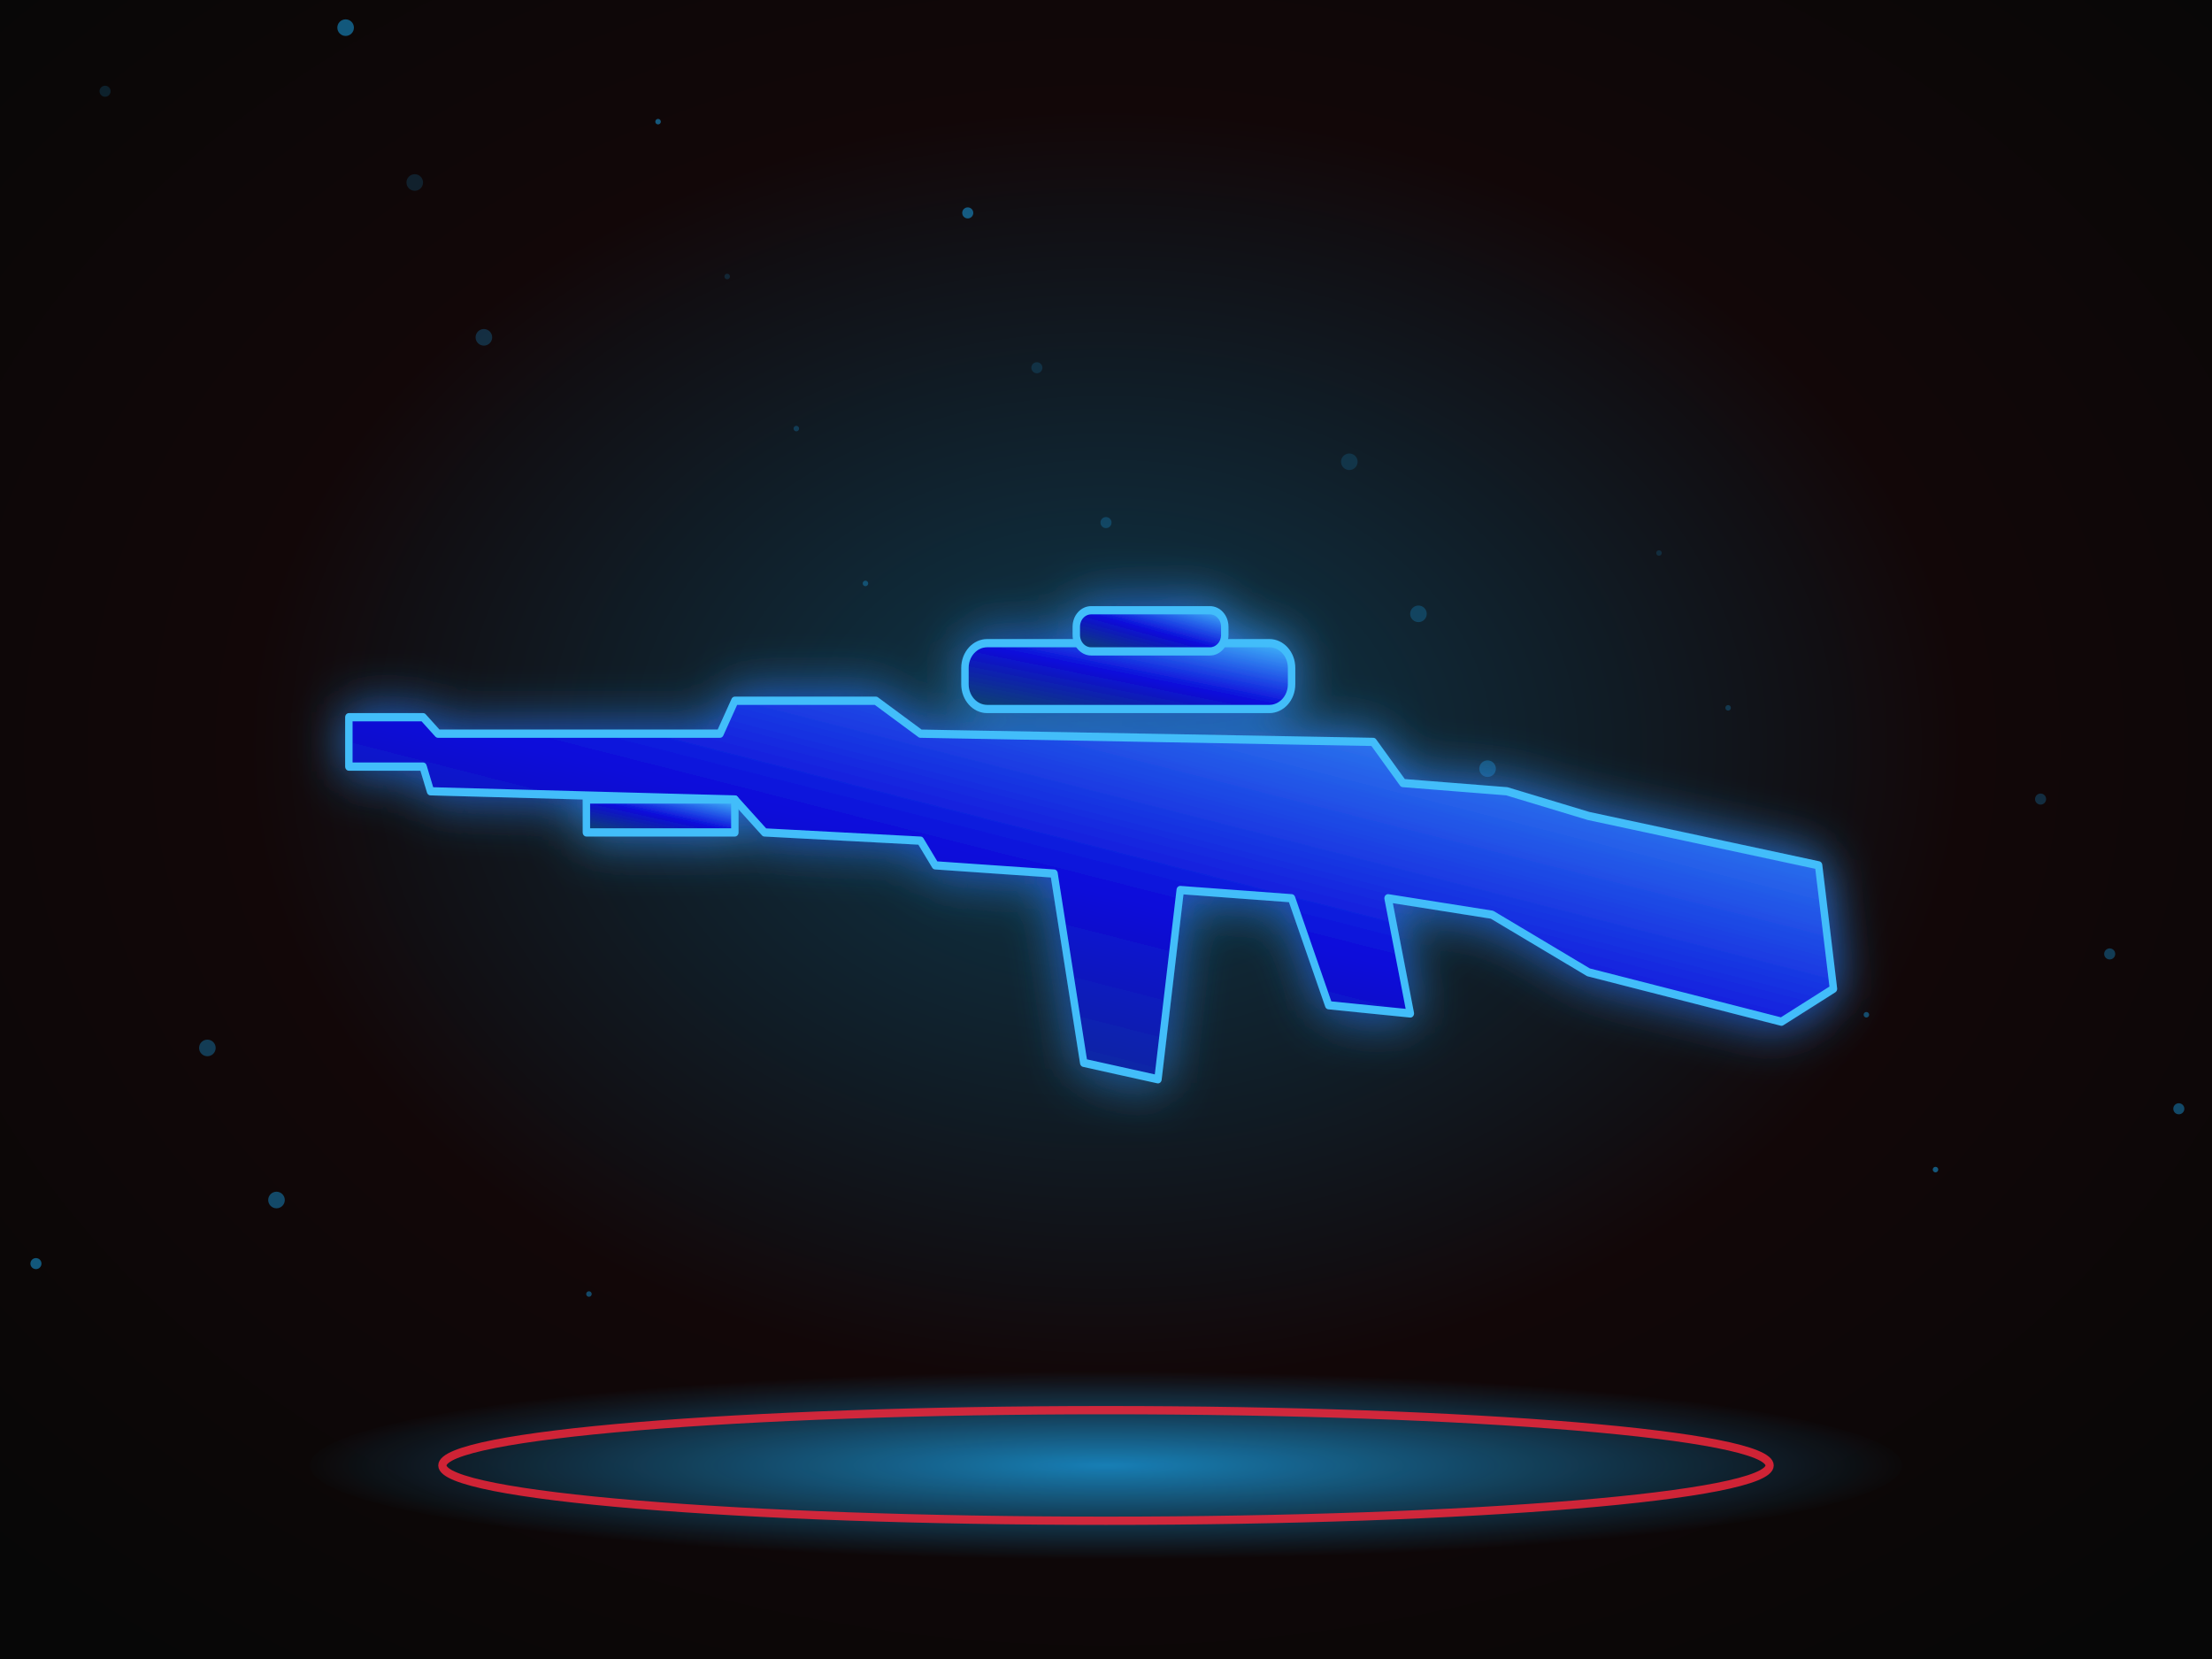
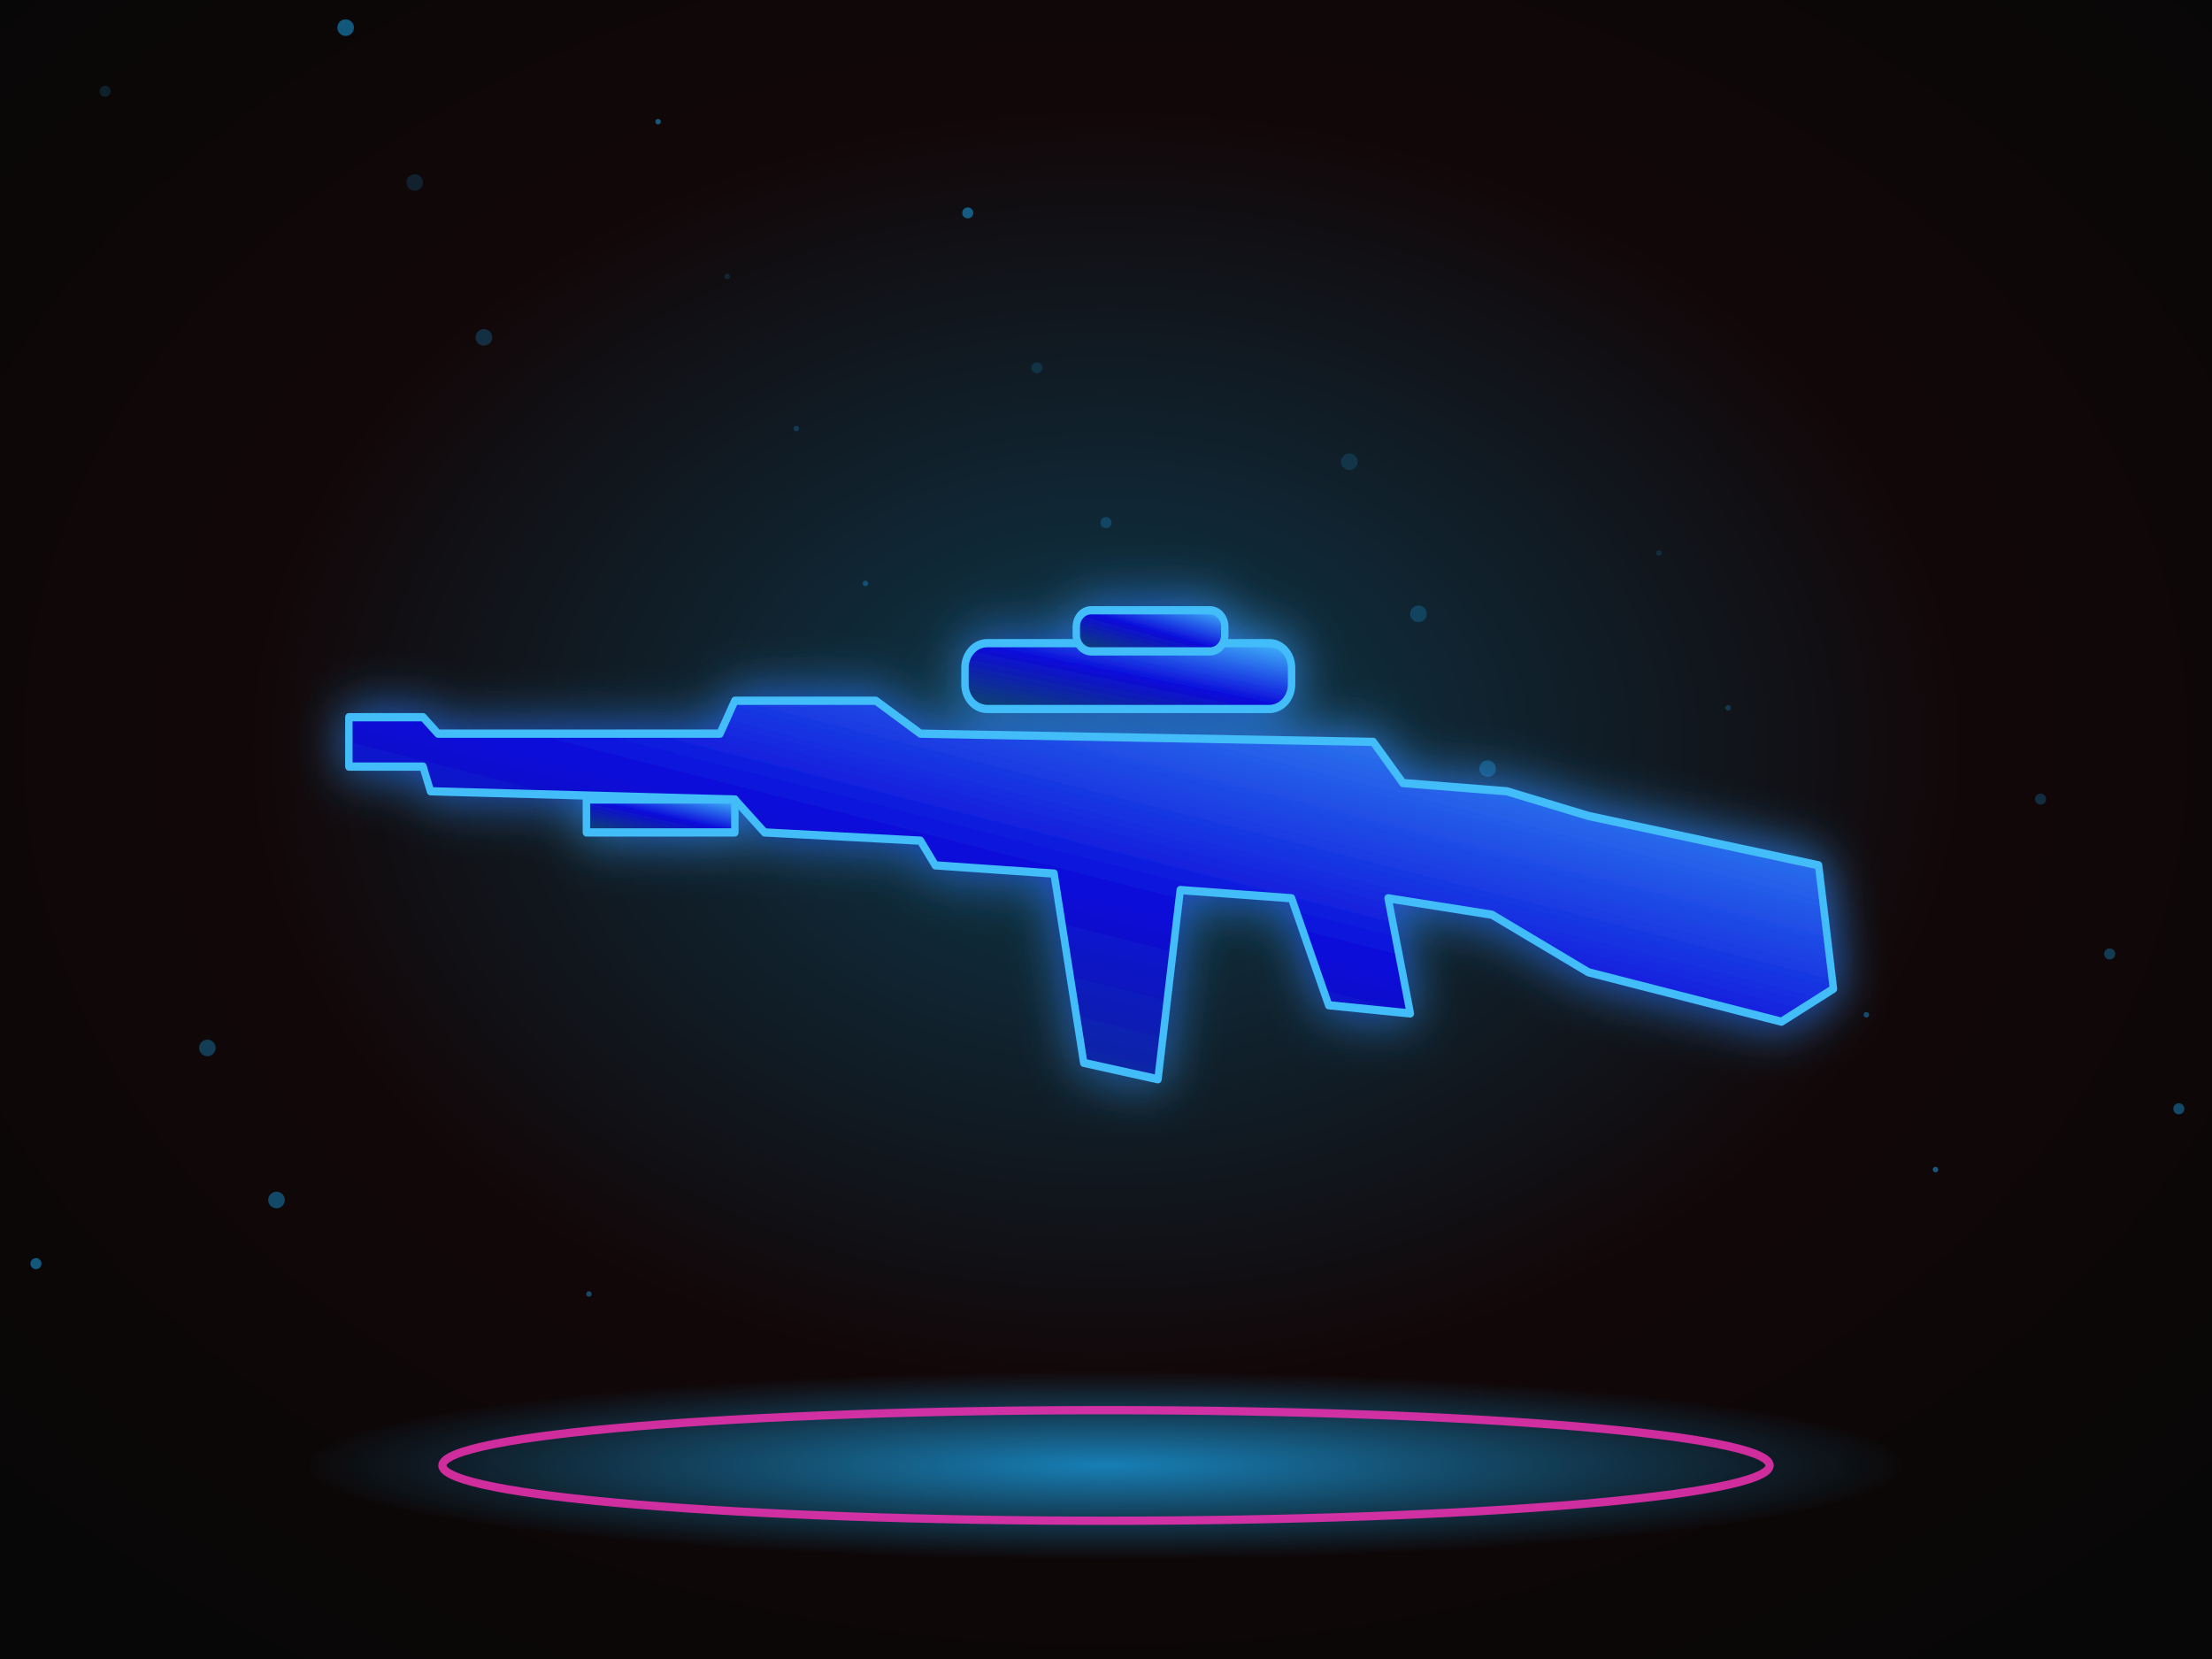
<svg xmlns="http://www.w3.org/2000/svg" viewBox="0 0 800 600" role="img" aria-label="rifle 360 frame">
  <defs>
    <radialGradient id="bg" cx="50%" cy="45%" r="70%">
      <stop offset="0" stop-color="hsl(200 70% 18%)" />
      <stop offset=".55" stop-color="#120708" />
      <stop offset="1" stop-color="#070707" />
    </radialGradient>
    <linearGradient id="body" x1="0" y1="0" x2="1" y2="1">
      <stop offset="0" stop-color="hsl(200 95% 62%)" />
      <stop offset=".5" stop-color="hsl(240 90% 45%)" />
      <stop offset="1" stop-color="hsl(200 80% 22%)" />
    </linearGradient>
    <linearGradient id="visor" x1="0" y1="0" x2="1" y2="0">
      <stop offset="0" stop-color="#fff" stop-opacity=".95" />
      <stop offset="1" stop-color="hsl(200 95% 62%)" stop-opacity=".7" />
    </linearGradient>
    <radialGradient id="pad" cx="50%" cy="50%" r="50%">
      <stop offset="0" stop-color="hsl(200 100% 55%)" stop-opacity=".7" />
      <stop offset="1" stop-color="hsl(200 100% 55%)" stop-opacity="0" />
    </radialGradient>
    <filter id="glow" x="-30%" y="-30%" width="160%" height="160%">
      <feGaussianBlur stdDeviation="10" result="b" />
      <feMerge>
        <feMergeNode in="b" />
        <feMergeNode in="SourceGraphic" />
      </feMerge>
    </filter>
  </defs>
  <rect width="800" height="600" fill="url(#bg)" />
  <circle cx="600" cy="200" r="1" fill="hsl(200 100% 55%)" opacity="0.15" />
  <circle cx="738" cy="289" r="2" fill="hsl(200 100% 55%)" opacity="0.23" />
  <circle cx="75" cy="379" r="3" fill="hsl(200 100% 55%)" opacity="0.31" />
  <circle cx="213" cy="468" r="1" fill="hsl(200 100% 55%)" opacity="0.39" />
  <circle cx="350" cy="77" r="2" fill="hsl(200 100% 55%)" opacity="0.47" />
  <circle cx="488" cy="167" r="3" fill="hsl(200 100% 55%)" opacity="0.15" />
  <circle cx="625" cy="256" r="1" fill="hsl(200 100% 55%)" opacity="0.23" />
  <circle cx="763" cy="345" r="2" fill="hsl(200 100% 55%)" opacity="0.31" />
  <circle cx="100" cy="434" r="3" fill="hsl(200 100% 55%)" opacity="0.39" />
  <circle cx="238" cy="44" r="1" fill="hsl(200 100% 55%)" opacity="0.47" />
  <circle cx="375" cy="133" r="2" fill="hsl(200 100% 55%)" opacity="0.15" />
  <circle cx="513" cy="222" r="3" fill="hsl(200 100% 55%)" opacity="0.23" />
  <circle cx="650" cy="312" r="1" fill="hsl(200 100% 55%)" opacity="0.31" />
  <circle cx="788" cy="401" r="2" fill="hsl(200 100% 55%)" opacity="0.39" />
  <circle cx="125" cy="10" r="3" fill="hsl(200 100% 55%)" opacity="0.47" />
  <circle cx="263" cy="100" r="1" fill="hsl(200 100% 55%)" opacity="0.15" />
  <circle cx="400" cy="189" r="2" fill="hsl(200 100% 55%)" opacity="0.23" />
  <circle cx="538" cy="278" r="3" fill="hsl(200 100% 55%)" opacity="0.31" />
  <circle cx="675" cy="367" r="1" fill="hsl(200 100% 55%)" opacity="0.39" />
  <circle cx="13" cy="457" r="2" fill="hsl(200 100% 55%)" opacity="0.47" />
  <circle cx="150" cy="66" r="3" fill="hsl(200 100% 55%)" opacity="0.15" />
  <circle cx="288" cy="155" r="1" fill="hsl(200 100% 55%)" opacity="0.23" />
  <circle cx="425" cy="245" r="2" fill="hsl(200 100% 55%)" opacity="0.31" />
  <circle cx="563" cy="334" r="3" fill="hsl(200 100% 55%)" opacity="0.39" />
  <circle cx="700" cy="423" r="1" fill="hsl(200 100% 55%)" opacity="0.47" />
  <circle cx="38" cy="33" r="2" fill="hsl(200 100% 55%)" opacity="0.15" />
  <circle cx="175" cy="122" r="3" fill="hsl(200 100% 55%)" opacity="0.23" />
  <circle cx="313" cy="211" r="1" fill="hsl(200 100% 55%)" opacity="0.31" />
  <ellipse cx="400" cy="530" rx="288" ry="34" fill="url(#pad)" />
-   <ellipse cx="400" cy="530" rx="240" ry="20" fill="none" stroke="#ff2438" stroke-width="3" opacity=".8" />
+   <ellipse cx="400" cy="530" rx="240" ry="20" fill="none" stroke="#ff2fb9" stroke-width="3" opacity=".8" />
  <g transform="translate(400 300) scale(-0.866 0.960) translate(-400 -300)">
    <g filter="url(#glow)" fill="url(#body)" stroke="hsl(200 95% 62%)" stroke-width="2" stroke-linejoin="round">
      <g transform="translate(90 205) scale(1.55)">
        <path d="M8 70 L70 58 L92 52 L120 50 L128 40 L250 38 L262 30 L300 30 L304 38 L380 38 L384 34 L404 34 L404 46 L384 46 L382 52 L300 54 L292 62 L250 64 L246 70 L214 72 L206 118 L186 122 L180 76 L150 78 L140 104 L118 106 L124 78 L96 82 L70 96 L18 108 L4 100 Z" />
        <rect x="150" y="16" width="88" height="16" rx="6" />
        <rect x="168" y="8" width="40" height="10" rx="4" />
        <path d="M300 54 L340 54 L340 62 L300 62 Z" />
      </g>
    </g>
  </g>
</svg>
